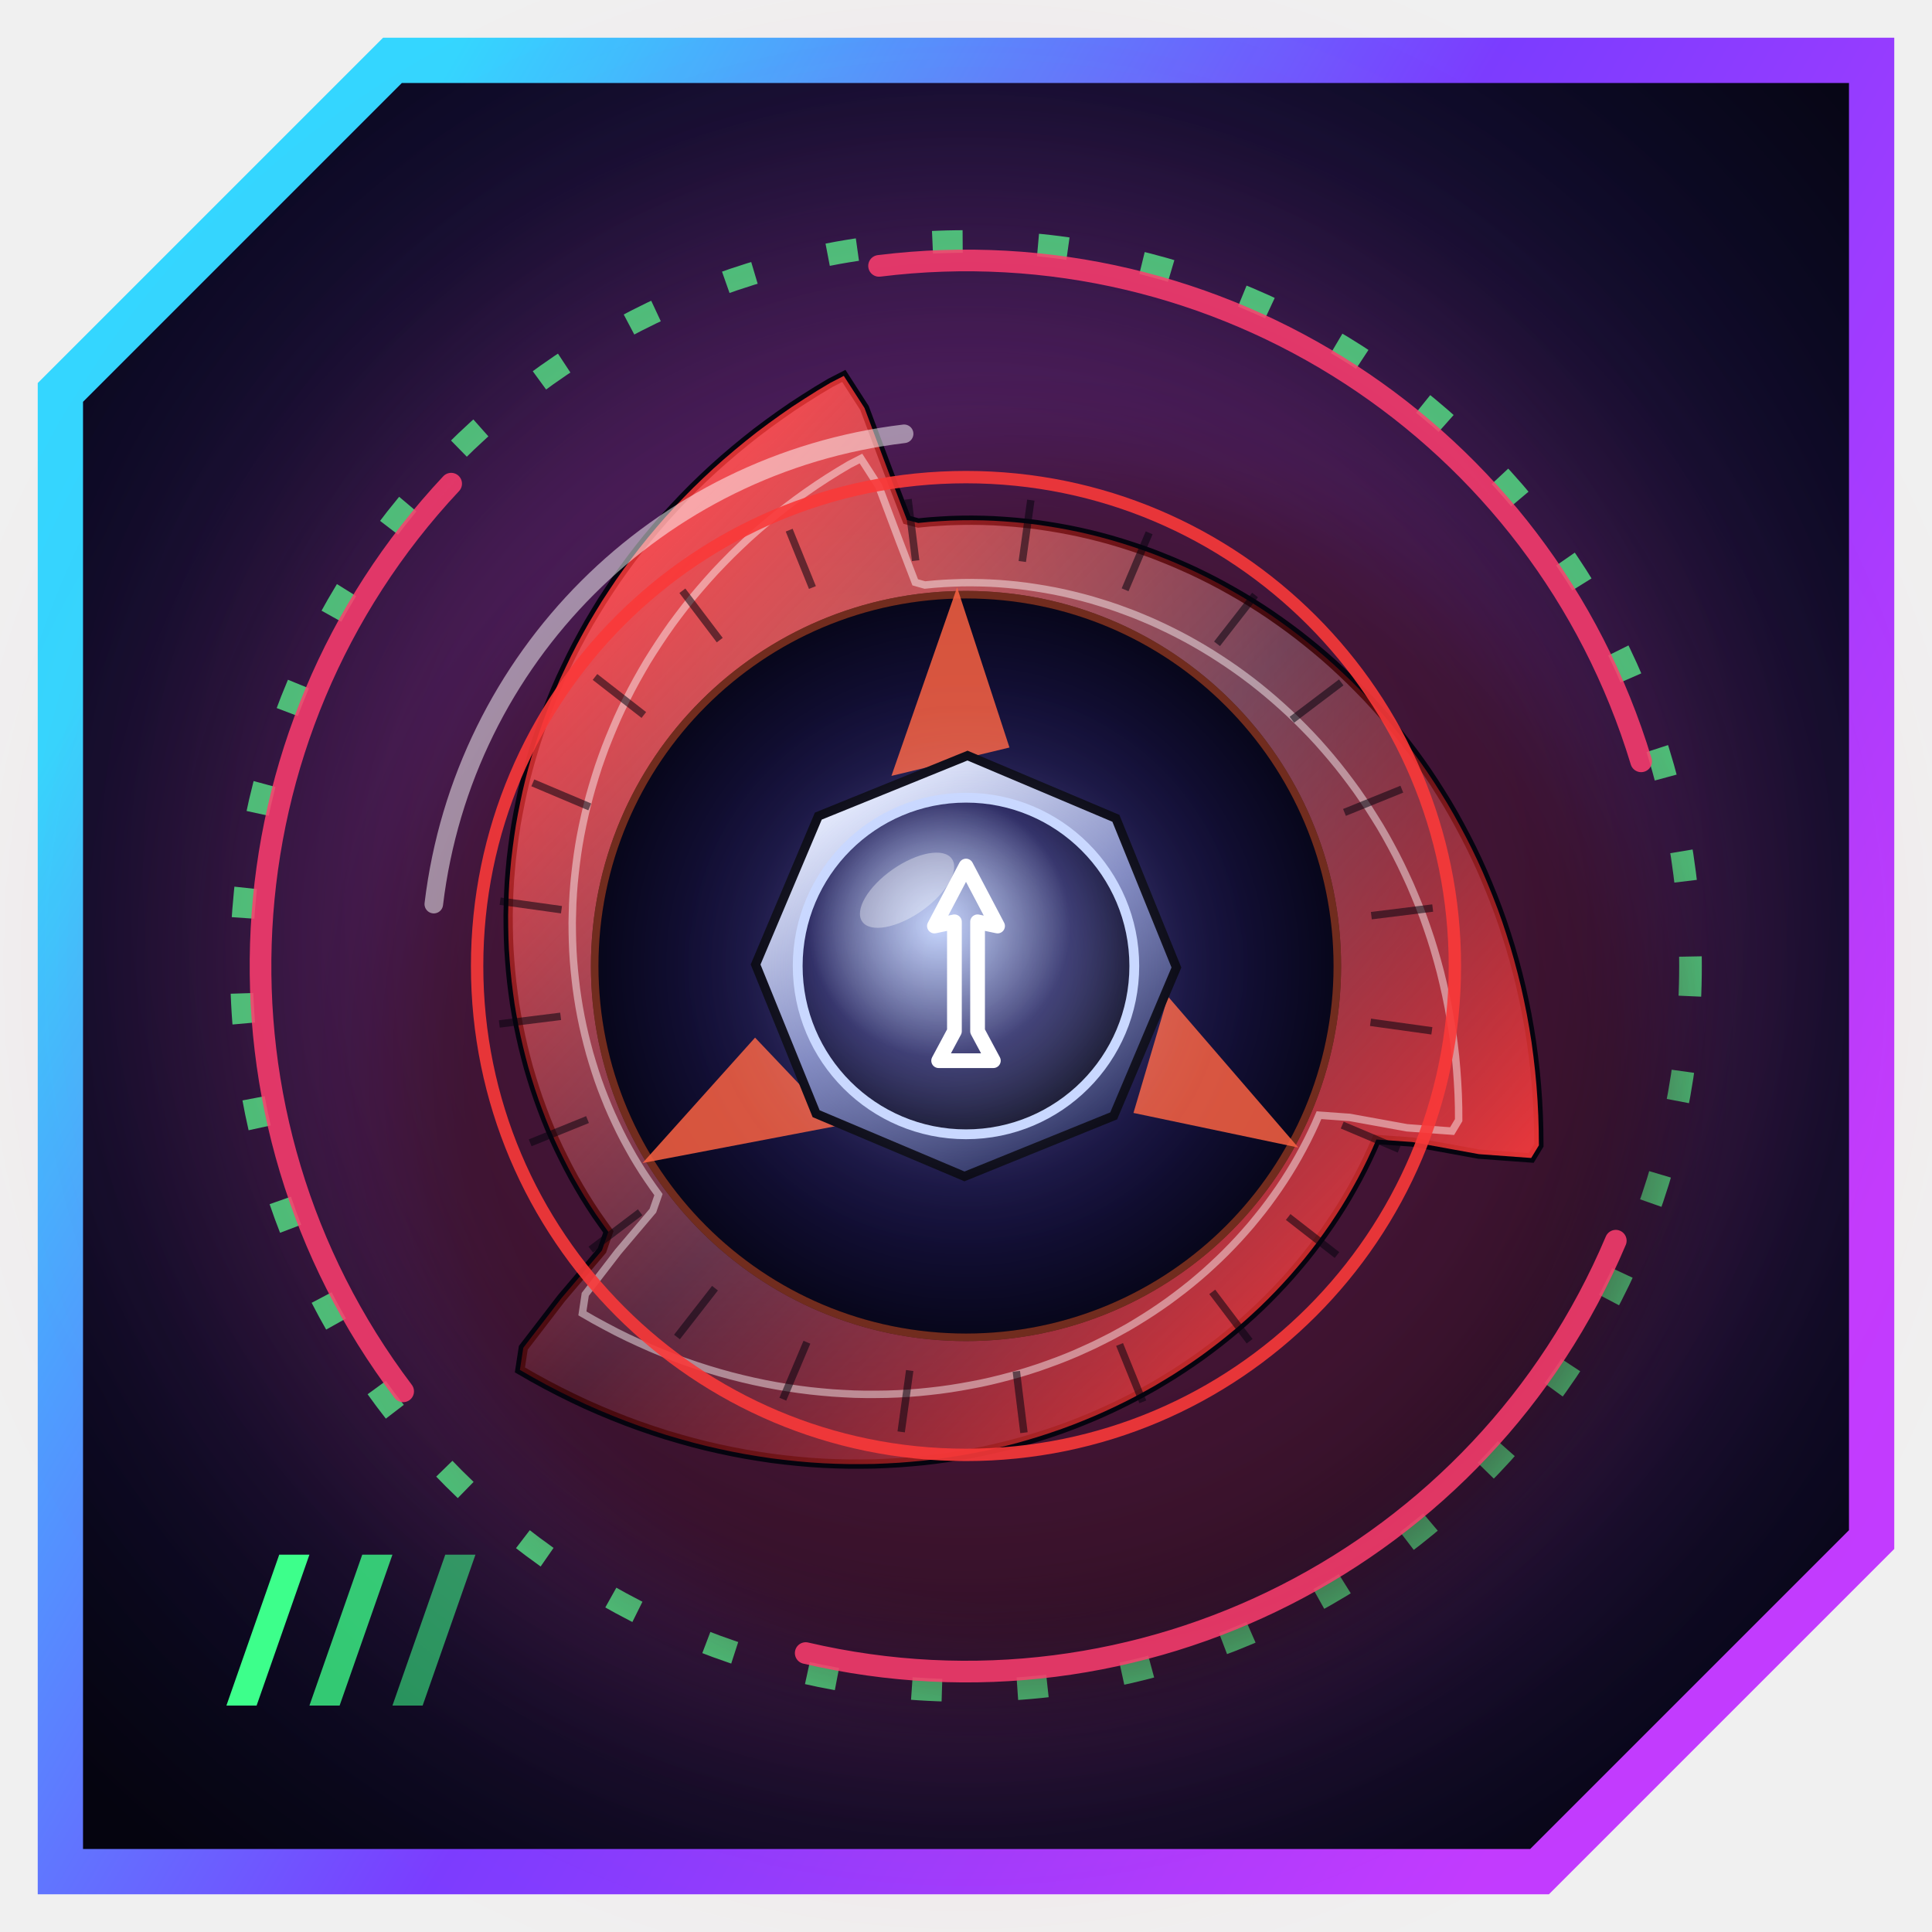
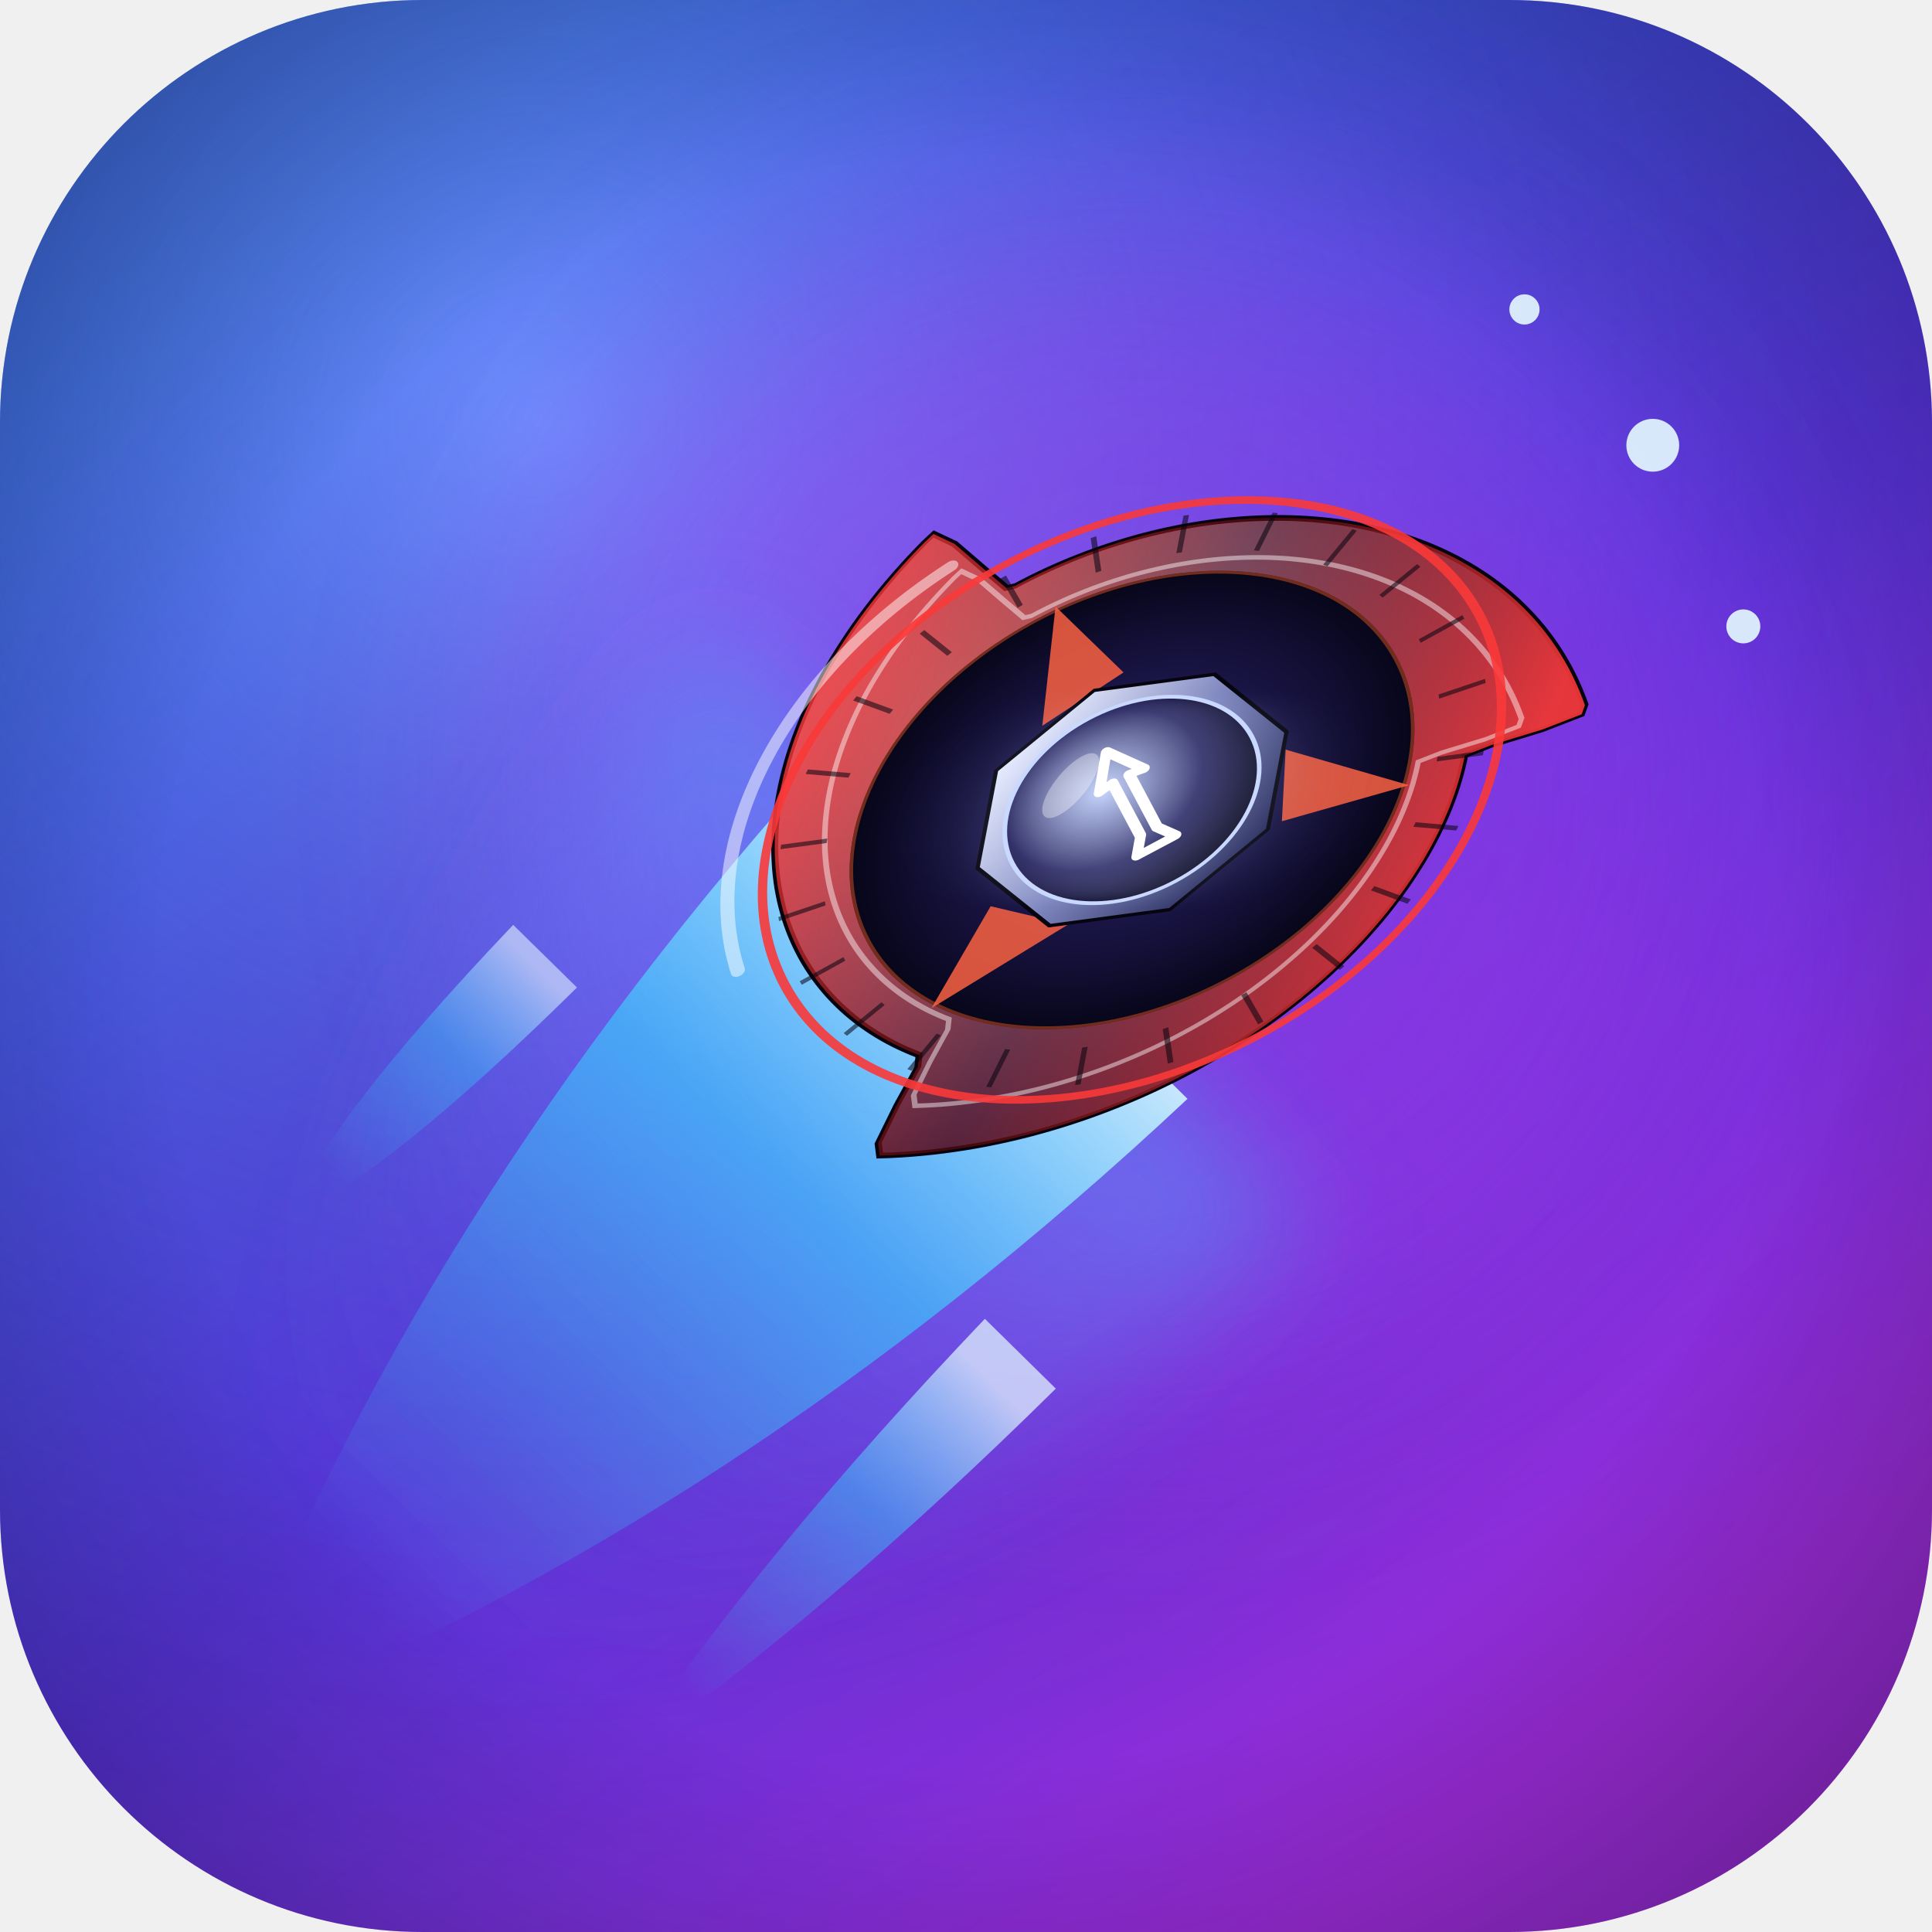
- <svg xmlns="http://www.w3.org/2000/svg" width="256" height="256" viewBox="0 0 256 256">
+ <svg xmlns="http://www.w3.org/2000/svg" width="512" height="512" viewBox="0 0 512 512">
  <defs>
-     <radialGradient id="rg1" cx="0.5" cy="0.45" r="0.7">
-       <stop offset="0" stop-color="#2A1F8A" />
-       <stop offset="0.6" stop-color="#110E33" />
-       <stop offset="1" stop-color="#05040F" />
+     <linearGradient id="lg1" x1="0.21" y1="0.09" x2="0.79" y2="0.91">
+       <stop offset="0" stop-color="#2F6BFF" />
+       <stop offset="0.55" stop-color="#5B36E6" />
+       <stop offset="1" stop-color="#9A2BD6" />
+     </linearGradient>
+     <radialGradient id="rg2" cx="0.28" cy="0.22" r="0.75">
+       <stop offset="0" stop-color="#A9C4FF" stop-opacity="0.45" />
+       <stop offset="1" stop-color="#05040F" stop-opacity="0" />
    </radialGradient>
-     <linearGradient id="lg2" x1="0.07" y1="0.25" x2="0.93" y2="0.75">
-       <stop offset="0" stop-color="#34D6FF" />
-       <stop offset="0.5" stop-color="#7B3CFF" />
-       <stop offset="1" stop-color="#C23BFF" />
+     <radialGradient id="rg3" cx="0.5" cy="0.5" r="0.75">
+       <stop offset="0.55" stop-color="#05040F" stop-opacity="0" />
+       <stop offset="1" stop-color="#05040F" stop-opacity="0.45" />
+     </radialGradient>
+     <linearGradient id="lg4" x1="0.15" y1="0.86" x2="0.85" y2="0.14">
+       <stop offset="0" stop-color="#34D6FF" stop-opacity="0" />
+       <stop offset="0.6" stop-color="#34D6FF" stop-opacity="0.6" />
+       <stop offset="1" stop-color="#E6FBFF" stop-opacity="0.95" />
    </linearGradient>
-     <filter id="bl3" x="-60%" y="-60%" width="220%" height="220%">
-       <feGaussianBlur stdDeviation="6.56" />
+     <filter id="bl5" x="-60%" y="-60%" width="220%" height="220%">
+       <feGaussianBlur stdDeviation="34" />
    </filter>
-     <filter id="bl4" x="-60%" y="-60%" width="220%" height="220%">
-       <feGaussianBlur stdDeviation="18.04" />
+     <linearGradient id="lg6" x1="0.15" y1="0.86" x2="0.85" y2="0.14">
+       <stop offset="0" stop-color="#7B3CFF" stop-opacity="0" />
+       <stop offset="1" stop-color="#34D6FF" stop-opacity="0.55" />
+     </linearGradient>
+     <filter id="bl7" x="-60%" y="-60%" width="220%" height="220%">
+       <feGaussianBlur stdDeviation="16" />
    </filter>
-     <radialGradient id="rg5" cx="0.35" cy="0.3" r="0.8">
+     <radialGradient id="rg8" cx="0.35" cy="0.3" r="0.8">
      <stop offset="0" stop-color="#F4F7FF" />
      <stop offset="0.45" stop-color="#9AA4D8" />
      <stop offset="0.8" stop-color="#4B5290" />
      <stop offset="1" stop-color="#1D2150" />
    </radialGradient>
-     <linearGradient id="lg6" x1="0.15" y1="0.15" x2="0.85" y2="0.85">
+     <linearGradient id="lg9" x1="0.15" y1="0.15" x2="0.85" y2="0.85">
      <stop offset="0" stop-color="#fa3838" stop-opacity="0.85" />
      <stop offset="0.5" stop-color="#650b0b" stop-opacity="0.6" />
      <stop offset="1" stop-color="#fa3838" stop-opacity="0.9" />
    </linearGradient>
-     <radialGradient id="rg7" cx="0.5" cy="0.5" r="0.5">
+     <radialGradient id="rg10" cx="0.5" cy="0.5" r="0.5">
      <stop offset="0" stop-color="#2A2470" />
      <stop offset="0.7" stop-color="#141038" />
      <stop offset="1" stop-color="#07061A" />
    </radialGradient>
-     <linearGradient id="lg8" x1="0.25" y1="0.07" x2="0.75" y2="0.93">
+     <linearGradient id="lg11" x1="0.25" y1="0.07" x2="0.75" y2="0.93">
      <stop offset="0" stop-color="#E9EEFF" />
      <stop offset="0.5" stop-color="#7E86BE" />
      <stop offset="1" stop-color="#262A5A" />
    </linearGradient>
-     <radialGradient id="rg9" cx="0.42" cy="0.38" r="0.65">
+     <radialGradient id="rg12" cx="0.42" cy="0.38" r="0.65">
      <stop offset="0" stop-color="#C9D8FF" stop-opacity="0.95" />
      <stop offset="0.6" stop-color="#1A1650" />
      <stop offset="1" stop-color="#07061A" />
    </radialGradient>
-     <filter id="bl10" x="-60%" y="-60%" width="220%" height="220%">
-       <feGaussianBlur stdDeviation="6.97" />
+     <filter id="bl13" x="-60%" y="-60%" width="220%" height="220%">
+       <feGaussianBlur stdDeviation="11.22" />
    </filter>
  </defs>
-   <path d="M52,8 L248,8 L248,8 L248,204 L204,248 L8,248 L8,248 L8,52 Z" fill="url(#rg1)" stroke="url(#lg2)" stroke-width="6" />
-   <circle cx="128" cy="128" r="96" fill="none" stroke="#3DFF8B" stroke-width="3" stroke-dasharray="4 10" opacity="0.8" />
-   <g id="Toupie Cyclone Furieux">
-     <ellipse cx="136.2" cy="141.12" rx="83.64" ry="80.36" fill="#000" opacity="0.55" filter="url(#bl3)" />
-     <circle cx="128" cy="128" r="102.5" fill="#FF3D6E" opacity="0.22" filter="url(#bl4)" />
-     <path d="M214.1,164.4 A93.48,93.48 0 0 1 106.76,219.04" fill="none" stroke="#FF3D6E" stroke-width="2.87" stroke-linecap="round" opacity="0.85" />
-     <path d="M53.42,184.36 A93.48,93.48 0 0 1 59.78,64.09" fill="none" stroke="#FF3D6E" stroke-width="2.87" stroke-linecap="round" opacity="0.85" />
-     <path d="M116.48,35.23 A93.48,93.48 0 0 1 217.46,100.88" fill="none" stroke="#FF3D6E" stroke-width="2.87" stroke-linecap="round" opacity="0.85" />
-     <path d="M182.38,150.99 L181.81,152.3 L181.21,153.59 L180.58,154.87 L179.92,156.14 L179.23,157.39 L178.52,158.63 L177.78,159.85 L177.01,161.05 L176.22,162.24 L175.4,163.41 L174.56,164.57 L173.69,165.71 L172.8,166.83 L171.88,167.93 L170.94,169.02 L169.98,170.08 L168.99,171.13 L167.98,172.16 L166.95,173.17 L165.9,174.15 L164.82,175.12 L163.73,176.07 L162.61,177 L161.47,177.91 L160.32,178.79 L159.14,179.66 L157.94,180.5 L156.72,181.32 L155.49,182.12 L154.23,182.89 L152.96,183.65 L151.67,184.37 L150.36,185.08 L149.03,185.76 L147.68,186.42 L146.32,187.05 L144.94,187.66 L143.54,188.24 L142.13,188.8 L140.7,189.33 L139.25,189.83 L137.79,190.31 L136.31,190.76 L134.82,191.19 L133.31,191.58 L131.79,191.95 L130.25,192.29 L128.7,192.6 L127.13,192.88 L125.56,193.13 L123.96,193.35 L122.36,193.54 L120.74,193.69 L119.12,193.82 L117.48,193.91 L115.82,193.98 L114.16,194 L112.49,194 L110.81,193.96 L109.11,193.89 L107.41,193.78 L105.7,193.63 L103.98,193.45 L102.26,193.24 L100.53,192.98 L98.79,192.69 L97.04,192.36 L95.29,191.99 L93.54,191.59 L91.78,191.14 L90.02,190.65 L88.25,190.13 L86.49,189.56 L84.72,188.95 L82.95,188.3 L81.18,187.6 L79.42,186.87 L77.65,186.09 L75.89,185.26 L74.13,184.39 L72.38,183.48 L70.63,182.52 L68.89,181.52 L69.34,178.59 L74.39,172.02 L79.76,165.69 L80.61,163.22 L79.78,162.06 L78.96,160.89 L78.18,159.7 L77.42,158.49 L76.69,157.26 L75.98,156.02 L75.31,154.77 L74.66,153.49 L74.03,152.21 L73.43,150.91 L72.86,149.6 L72.32,148.27 L71.81,146.93 L71.32,145.58 L70.86,144.22 L70.43,142.85 L70.02,141.47 L69.65,140.08 L69.3,138.68 L68.98,137.27 L68.68,135.85 L68.42,134.43 L68.18,133 L67.98,131.55 L67.8,130.11 L67.65,128.65 L67.53,127.19 L67.43,125.73 L67.37,124.26 L67.34,122.78 L67.33,121.3 L67.36,119.81 L67.41,118.33 L67.49,116.83 L67.61,115.34 L67.75,113.84 L67.93,112.34 L68.13,110.84 L68.36,109.33 L68.63,107.83 L68.93,106.33 L69.25,104.82 L69.61,103.31 L70,101.81 L70.43,100.31 L70.88,98.81 L71.37,97.31 L71.88,95.81 L72.44,94.31 L73.02,92.82 L73.63,91.34 L74.28,89.85 L74.97,88.38 L75.68,86.91 L76.43,85.44 L77.22,83.98 L78.03,82.53 L78.89,81.09 L79.77,79.65 L80.7,78.23 L81.65,76.81 L82.64,75.41 L83.67,74.01 L84.73,72.63 L85.83,71.26 L86.96,69.91 L88.13,68.56 L89.34,67.24 L90.58,65.93 L91.86,64.63 L93.17,63.36 L94.52,62.1 L95.91,60.86 L97.34,59.64 L98.8,58.44 L100.29,57.26 L101.83,56.11 L103.4,54.98 L105,53.87 L106.65,52.8 L108.33,51.74 L110.04,50.72 L111.81,49.81 L114.55,54.06 L117.7,62.46 L120.17,68.89 L121.67,69.3 L123.09,69.16 L124.51,69.06 L125.93,68.98 L127.36,68.94 L128.79,68.93 L130.22,68.95 L131.64,69 L133.07,69.09 L134.49,69.2 L135.92,69.34 L137.34,69.51 L138.76,69.72 L140.17,69.95 L141.58,70.21 L142.99,70.5 L144.39,70.82 L145.79,71.17 L147.18,71.55 L148.56,71.96 L149.94,72.4 L151.31,72.86 L152.68,73.35 L154.03,73.88 L155.38,74.43 L156.72,75.01 L158.05,75.61 L159.38,76.25 L160.69,76.91 L161.99,77.6 L163.28,78.32 L164.56,79.06 L165.83,79.83 L167.09,80.63 L168.34,81.46 L169.57,82.32 L170.79,83.2 L172,84.11 L173.19,85.05 L174.37,86.01 L175.54,87 L176.69,88.02 L177.82,89.07 L178.94,90.14 L180.04,91.24 L181.13,92.36 L182.2,93.52 L183.25,94.7 L184.28,95.9 L185.29,97.14 L186.28,98.4 L187.26,99.68 L188.21,100.99 L189.14,102.33 L190.05,103.7 L190.93,105.09 L191.8,106.5 L192.64,107.95 L193.45,109.42 L194.24,110.91 L195.01,112.43 L195.75,113.97 L196.46,115.54 L197.14,117.14 L197.8,118.76 L198.43,120.4 L199.03,122.07 L199.59,123.76 L200.13,125.48 L200.63,127.21 L201.1,128.98 L201.54,130.76 L201.94,132.57 L202.31,134.39 L202.64,136.24 L202.94,138.12 L203.19,140.01 L203.41,141.92 L203.59,143.85 L203.73,145.8 L203.83,147.77 L203.89,149.75 L203.91,151.76 L202.89,153.44 L195.95,152.93 L187.11,151.32 Z" fill="url(#rg5)" stroke="#05040F" stroke-width="1.23" />
-     <path d="M182.38,150.99 L181.81,152.3 L181.21,153.59 L180.58,154.87 L179.92,156.14 L179.23,157.39 L178.52,158.63 L177.78,159.85 L177.01,161.05 L176.22,162.24 L175.4,163.41 L174.56,164.57 L173.69,165.71 L172.8,166.83 L171.88,167.93 L170.94,169.02 L169.98,170.08 L168.99,171.13 L167.98,172.16 L166.95,173.17 L165.9,174.15 L164.82,175.12 L163.73,176.07 L162.61,177 L161.47,177.91 L160.32,178.79 L159.14,179.66 L157.94,180.5 L156.72,181.32 L155.49,182.12 L154.23,182.89 L152.96,183.65 L151.67,184.37 L150.36,185.08 L149.03,185.76 L147.68,186.42 L146.32,187.05 L144.94,187.66 L143.54,188.24 L142.13,188.8 L140.7,189.33 L139.25,189.83 L137.79,190.31 L136.31,190.76 L134.82,191.19 L133.31,191.58 L131.79,191.95 L130.25,192.29 L128.7,192.6 L127.13,192.88 L125.56,193.13 L123.96,193.35 L122.36,193.54 L120.74,193.69 L119.12,193.82 L117.48,193.91 L115.82,193.98 L114.16,194 L112.49,194 L110.81,193.96 L109.11,193.89 L107.41,193.78 L105.7,193.63 L103.98,193.45 L102.26,193.24 L100.53,192.98 L98.79,192.69 L97.04,192.36 L95.29,191.99 L93.54,191.59 L91.78,191.14 L90.02,190.65 L88.25,190.13 L86.49,189.56 L84.72,188.95 L82.95,188.3 L81.18,187.6 L79.42,186.87 L77.65,186.09 L75.89,185.26 L74.13,184.39 L72.38,183.48 L70.63,182.52 L68.89,181.52 L69.34,178.59 L74.39,172.02 L79.76,165.69 L80.61,163.22 L79.78,162.06 L78.96,160.89 L78.18,159.7 L77.42,158.49 L76.69,157.26 L75.98,156.02 L75.31,154.77 L74.66,153.49 L74.03,152.21 L73.43,150.91 L72.86,149.6 L72.32,148.27 L71.81,146.93 L71.32,145.58 L70.86,144.22 L70.43,142.85 L70.02,141.47 L69.65,140.08 L69.3,138.68 L68.98,137.27 L68.68,135.85 L68.42,134.43 L68.18,133 L67.98,131.55 L67.8,130.11 L67.65,128.65 L67.53,127.19 L67.43,125.73 L67.37,124.26 L67.34,122.78 L67.33,121.3 L67.36,119.81 L67.41,118.33 L67.49,116.83 L67.61,115.34 L67.75,113.84 L67.93,112.34 L68.13,110.84 L68.36,109.33 L68.63,107.83 L68.93,106.33 L69.25,104.82 L69.61,103.31 L70,101.81 L70.43,100.31 L70.88,98.81 L71.37,97.31 L71.88,95.81 L72.44,94.31 L73.02,92.82 L73.63,91.34 L74.28,89.85 L74.97,88.38 L75.68,86.91 L76.43,85.44 L77.22,83.98 L78.03,82.53 L78.89,81.09 L79.77,79.65 L80.7,78.23 L81.65,76.81 L82.64,75.41 L83.67,74.01 L84.73,72.63 L85.83,71.26 L86.96,69.91 L88.13,68.56 L89.34,67.24 L90.58,65.93 L91.86,64.63 L93.17,63.36 L94.52,62.1 L95.91,60.86 L97.34,59.64 L98.8,58.44 L100.29,57.26 L101.83,56.11 L103.4,54.98 L105,53.87 L106.65,52.8 L108.33,51.74 L110.04,50.72 L111.81,49.81 L114.55,54.06 L117.7,62.46 L120.17,68.89 L121.67,69.3 L123.09,69.16 L124.51,69.06 L125.93,68.98 L127.36,68.94 L128.79,68.93 L130.22,68.95 L131.64,69 L133.07,69.09 L134.49,69.2 L135.92,69.34 L137.34,69.51 L138.76,69.72 L140.17,69.95 L141.58,70.21 L142.99,70.5 L144.39,70.82 L145.79,71.17 L147.18,71.55 L148.56,71.96 L149.94,72.4 L151.31,72.86 L152.68,73.35 L154.03,73.88 L155.38,74.43 L156.72,75.01 L158.05,75.61 L159.38,76.25 L160.69,76.91 L161.99,77.6 L163.28,78.32 L164.56,79.06 L165.83,79.83 L167.09,80.63 L168.34,81.46 L169.57,82.32 L170.79,83.2 L172,84.11 L173.19,85.05 L174.37,86.01 L175.54,87 L176.69,88.02 L177.82,89.07 L178.94,90.14 L180.04,91.24 L181.13,92.36 L182.2,93.52 L183.25,94.7 L184.28,95.9 L185.29,97.14 L186.28,98.4 L187.26,99.68 L188.21,100.99 L189.14,102.33 L190.05,103.7 L190.93,105.09 L191.8,106.5 L192.64,107.95 L193.45,109.42 L194.24,110.91 L195.01,112.43 L195.75,113.97 L196.46,115.54 L197.14,117.14 L197.8,118.76 L198.43,120.4 L199.03,122.07 L199.59,123.76 L200.13,125.48 L200.63,127.21 L201.1,128.98 L201.54,130.76 L201.94,132.57 L202.31,134.39 L202.64,136.24 L202.94,138.12 L203.19,140.01 L203.41,141.92 L203.59,143.85 L203.73,145.8 L203.83,147.77 L203.89,149.75 L203.91,151.76 L202.89,153.44 L195.95,152.93 L187.11,151.32 Z" fill="url(#lg6)" />
-     <path d="M174.77,147.77 L174.28,148.9 L173.76,150.01 L173.22,151.11 L172.65,152.2 L172.06,153.28 L171.45,154.34 L170.81,155.39 L170.15,156.43 L169.47,157.45 L168.76,158.46 L168.04,159.45 L167.29,160.43 L166.52,161.39 L165.74,162.34 L164.93,163.27 L164.1,164.19 L163.25,165.09 L162.38,165.98 L161.5,166.84 L160.59,167.69 L159.67,168.53 L158.73,169.34 L157.77,170.14 L156.79,170.92 L155.79,171.68 L154.78,172.43 L153.75,173.15 L152.7,173.86 L151.64,174.54 L150.56,175.21 L149.47,175.86 L148.35,176.48 L147.23,177.09 L146.08,177.67 L144.93,178.24 L143.75,178.78 L142.57,179.31 L141.37,179.81 L140.15,180.29 L138.92,180.74 L137.68,181.18 L136.42,181.59 L135.15,181.98 L133.86,182.34 L132.57,182.68 L131.26,183 L129.94,183.29 L128.6,183.55 L127.26,183.79 L125.9,184.01 L124.53,184.2 L123.15,184.36 L121.76,184.5 L120.36,184.61 L118.95,184.69 L117.53,184.74 L116.1,184.76 L114.66,184.76 L113.21,184.73 L111.76,184.66 L110.29,184.57 L108.82,184.44 L107.35,184.29 L105.86,184.1 L104.37,183.88 L102.88,183.63 L101.38,183.35 L99.87,183.03 L98.36,182.68 L96.85,182.3 L95.33,181.88 L93.82,181.43 L92.3,180.94 L90.78,180.42 L89.26,179.86 L87.74,179.26 L86.22,178.63 L84.7,177.95 L83.19,177.25 L81.67,176.5 L80.17,175.71 L78.66,174.89 L77.17,174.03 L77.55,171.51 L81.9,165.86 L86.51,160.42 L87.25,158.29 L86.53,157.29 L85.83,156.28 L85.15,155.26 L84.5,154.22 L83.87,153.17 L83.27,152.1 L82.68,151.02 L82.12,149.92 L81.59,148.82 L81.07,147.7 L80.58,146.57 L80.12,145.43 L79.67,144.28 L79.25,143.12 L78.86,141.95 L78.49,140.77 L78.14,139.59 L77.82,138.39 L77.52,137.19 L77.24,135.97 L76.99,134.76 L76.76,133.53 L76.56,132.3 L76.38,131.06 L76.23,129.81 L76.1,128.56 L75.99,127.31 L75.91,126.05 L75.86,124.78 L75.83,123.51 L75.82,122.24 L75.85,120.96 L75.89,119.68 L75.96,118.4 L76.06,117.11 L76.19,115.82 L76.34,114.53 L76.51,113.24 L76.71,111.95 L76.94,110.65 L77.2,109.36 L77.48,108.07 L77.79,106.77 L78.12,105.48 L78.49,104.18 L78.88,102.89 L79.29,101.6 L79.74,100.32 L80.21,99.03 L80.72,97.75 L81.25,96.47 L81.8,95.19 L82.39,93.92 L83.01,92.66 L83.65,91.4 L84.33,90.14 L85.03,88.9 L85.76,87.65 L86.53,86.42 L87.32,85.2 L88.14,83.98 L88.99,82.77 L89.88,81.57 L90.79,80.38 L91.73,79.2 L92.71,78.04 L93.72,76.88 L94.75,75.74 L95.82,74.62 L96.92,73.5 L98.05,72.41 L99.21,71.32 L100.4,70.26 L101.63,69.21 L102.89,68.18 L104.17,67.17 L105.49,66.17 L106.84,65.2 L108.22,64.25 L109.64,63.32 L111.08,62.42 L112.56,61.54 L114.08,60.76 L116.43,64.41 L119.15,71.64 L121.27,77.16 L122.55,77.52 L123.77,77.4 L125,77.31 L126.22,77.25 L127.45,77.21 L128.68,77.2 L129.91,77.22 L131.13,77.26 L132.36,77.33 L133.59,77.43 L134.81,77.55 L136.03,77.7 L137.25,77.88 L138.47,78.08 L139.68,78.3 L140.89,78.55 L142.1,78.83 L143.3,79.13 L144.49,79.45 L145.68,79.81 L146.87,80.18 L148.05,80.58 L149.22,81.01 L150.39,81.45 L151.55,81.93 L152.7,82.42 L153.85,82.95 L154.98,83.49 L156.11,84.06 L157.23,84.65 L158.34,85.27 L159.44,85.91 L160.54,86.58 L161.62,87.27 L162.69,87.98 L163.75,88.71 L164.8,89.47 L165.84,90.25 L166.87,91.06 L167.88,91.89 L168.88,92.74 L169.87,93.62 L170.85,94.52 L171.81,95.44 L172.76,96.39 L173.69,97.35 L174.61,98.34 L175.51,99.36 L176.4,100.4 L177.27,101.46 L178.12,102.54 L178.96,103.65 L179.78,104.77 L180.58,105.93 L181.36,107.1 L182.12,108.3 L182.87,109.51 L183.59,110.75 L184.29,112.02 L184.97,113.3 L185.63,114.61 L186.26,115.94 L186.88,117.29 L187.46,118.66 L188.03,120.05 L188.57,121.46 L189.08,122.9 L189.57,124.35 L190.03,125.83 L190.46,127.32 L190.87,128.84 L191.24,130.37 L191.59,131.93 L191.91,133.5 L192.19,135.09 L192.45,136.7 L192.67,138.33 L192.86,139.97 L193.01,141.63 L193.13,143.31 L193.22,145 L193.27,146.71 L193.28,148.43 L192.41,149.88 L186.44,149.44 L178.83,148.06 Z" fill="none" stroke="#FFFFFF" stroke-width="0.984" opacity="0.45" />
-     <path d="M177.85,149.08 L185.4,152.27 M170.69,161.26 L177.16,166.3 M160.63,171.18 L165.58,177.72 M148.35,178.15 L151.43,185.75 M134.67,181.71 L135.68,189.84 M120.54,181.6 L119.41,189.73 M106.92,177.85 L103.73,185.4 M94.74,170.69 L89.7,177.16 M84.82,160.63 L78.28,165.58 M77.85,148.35 L70.25,151.43 M74.29,134.67 L66.16,135.68 M74.4,120.54 L66.27,119.41 M78.15,106.92 L70.6,103.73 M85.31,94.74 L78.84,89.7 M95.37,84.82 L90.42,78.28 M107.65,77.85 L104.57,70.25 M121.33,74.29 L120.32,66.16 M135.46,74.4 L136.59,66.27 M149.08,78.15 L152.27,70.6 M161.26,85.31 L166.3,78.84 M171.18,95.37 L177.72,90.42 M178.15,107.65 L185.75,104.57 M181.71,121.33 L189.84,120.32 M181.6,135.46 L189.73,136.59 " stroke="#05040F" stroke-width="0.984" opacity="0.55" />
-     <circle cx="128" cy="128" r="64.78" fill="none" stroke="#fa3838" stroke-width="1.64" opacity="0.9" />
-     <path d="M57.48,119.8 A71.34,71.34 0 0 1 119.8,57.48" fill="none" stroke="#FFFFFF" stroke-width="2.46" opacity="0.5" stroke-linecap="round" />
-     <g id="Intermédiaire Griffe">
-       <circle cx="128" cy="128" r="49.2" fill="url(#rg7)" stroke="#000" stroke-width="1" />
-       <path d="M154.76,132.04 L172.04,152.06 L150.19,147.47 Z" fill="#fa6142" opacity="0.85" />
-       <path d="M111.12,149.15 L85.14,154.11 L100.05,137.49 Z" fill="#fa6142" opacity="0.85" />
-       <path d="M118.12,102.81 L126.82,77.83 L133.76,99.05 Z" fill="#fa6142" opacity="0.85" />
-       <circle cx="128" cy="128" r="49.2" fill="none" stroke="#fa6142" stroke-width="1" opacity="0.45" />
+   <g id="Logo">
+     <rect x="0" y="0" width="512" height="512" rx="112" fill="url(#lg1)" />
+     <rect x="0" y="0" width="512" height="512" rx="112" fill="url(#rg2)" />
+     <rect x="0" y="0" width="512" height="512" rx="112" fill="url(#rg3)" />
+     <circle cx="300" cy="212" r="158.4" fill="#C23BFF" opacity="0.35" filter="url(#bl5)" />
+     <path d="M58.0,458.0 Q223.9,433.4 347.6,323.6 L187.6,166.3 Q79.9,291.7 58.0,458.0 Z" fill="url(#lg6)" filter="url(#bl7)" />
+     <path d="M58.0,458.0 Q194.2,404.2 314.7,291.2 L220.6,198.7 Q109.5,320.9 58.0,458.0 Z" fill="url(#lg4)" />
+     <path d="M165.4,465.5 Q218.7,428.3 279.8,368.0 L261.0,349.5 Q201.8,411.6 165.4,465.5 Z" fill="url(#lg4)" opacity="0.75" />
+     <path d="M76.8,322.2 Q101.2,312.7 152.9,261.7 L136.0,245.1 Q85.9,297.7 76.8,322.2 Z" fill="url(#lg4)" opacity="0.6" />
+     <g transform="translate(300 212) rotate(-28) scale(1 0.68) translate(-300 -212)">
+       <g id="Toupie Vortyx">
+         <path d="M383.41,257.56 L382.28,259.57 L381.11,261.54 L379.9,263.49 L378.64,265.41 L377.34,267.31 L376,269.17 L374.61,271.01 L373.19,272.82 L371.73,274.59 L370.23,276.34 L368.69,278.06 L367.12,279.74 L365.51,281.39 L363.87,283.01 L362.19,284.6 L360.47,286.15 L358.72,287.67 L356.94,289.15 L355.13,290.6 L353.28,292.02 L351.41,293.4 L349.5,294.74 L347.56,296.05 L345.6,297.32 L343.6,298.55 L341.57,299.74 L339.52,300.9 L337.44,302.02 L335.33,303.1 L333.2,304.14 L331.04,305.14 L328.85,306.1 L326.64,307.02 L324.4,307.9 L322.14,308.73 L319.85,309.53 L317.54,310.28 L315.21,310.99 L312.86,311.65 L310.48,312.27 L308.08,312.85 L305.66,313.38 L303.23,313.86 L300.77,314.3 L298.29,314.69 L295.79,315.04 L293.27,315.33 L290.74,315.58 L288.19,315.77 L285.62,315.92 L283.03,316.02 L280.44,316.06 L277.82,316.06 L275.19,316 L272.55,315.88 L269.89,315.72 L267.23,315.5 L264.55,315.22 L261.86,314.88 L259.16,314.49 L256.45,314.05 L253.74,313.54 L251.01,312.98 L248.29,312.35 L245.55,311.67 L242.81,310.92 L240.07,310.11 L237.33,309.24 L234.58,308.31 L231.84,307.31 L229.09,306.25 L226.35,305.12 L223.61,303.93 L220.88,302.67 L218.15,301.34 L215.43,299.94 L212.72,298.48 L210.02,296.95 L207.33,295.34 L204.66,293.67 L202,291.93 L199.35,290.11 L196.72,288.22 L197.91,283.6 L207.06,273.89 L216.68,264.62 L218.44,260.79 L217.28,258.81 L216.17,256.8 L215.11,254.76 L214.09,252.71 L213.11,250.63 L212.18,248.52 L211.3,246.4 L210.46,244.26 L209.67,242.1 L208.92,239.92 L208.22,237.73 L207.56,235.52 L206.95,233.29 L206.39,231.06 L205.87,228.8 L205.4,226.54 L204.97,224.26 L204.59,221.97 L204.26,219.67 L203.97,217.37 L203.73,215.05 L203.54,212.72 L203.39,210.39 L203.29,208.05 L203.23,205.7 L203.23,203.35 L203.27,200.99 L203.36,198.63 L203.49,196.26 L203.67,193.89 L203.9,191.52 L204.18,189.14 L204.51,186.77 L204.88,184.39 L205.3,182.01 L205.77,179.64 L206.29,177.26 L206.86,174.89 L207.48,172.52 L208.15,170.15 L208.87,167.79 L209.63,165.43 L210.45,163.08 L211.32,160.73 L212.23,158.39 L213.2,156.06 L214.22,153.73 L215.29,151.42 L216.41,149.12 L217.59,146.82 L218.81,144.54 L220.09,142.27 L221.42,140.01 L222.81,137.77 L224.24,135.54 L225.73,133.33 L227.28,131.14 L228.87,128.97 L230.53,126.81 L232.23,124.68 L233.99,122.56 L235.8,120.47 L237.67,118.4 L239.6,116.36 L241.58,114.34 L243.61,112.35 L245.7,110.39 L247.84,108.46 L250.04,106.56 L252.3,104.69 L254.61,102.86 L256.97,101.06 L259.4,99.3 L261.87,97.58 L264.4,95.89 L266.99,94.25 L269.63,92.65 L272.33,91.09 L275.08,89.58 L277.88,88.11 L280.74,86.7 L283.66,85.33 L286.64,84.16 L290.33,91.41 L294.04,105.38 L296.96,116.06 L299.29,116.96 L301.59,116.97 L303.88,117.03 L306.18,117.14 L308.47,117.3 L310.76,117.52 L313.04,117.78 L315.32,118.09 L317.59,118.45 L319.85,118.86 L322.11,119.32 L324.36,119.82 L326.6,120.38 L328.82,120.98 L331.04,121.62 L333.25,122.31 L335.44,123.05 L337.62,123.84 L339.79,124.67 L341.94,125.54 L344.08,126.46 L346.2,127.43 L348.31,128.44 L350.4,129.49 L352.47,130.59 L354.52,131.73 L356.56,132.92 L358.57,134.15 L360.57,135.42 L362.54,136.73 L364.5,138.09 L366.43,139.49 L368.34,140.93 L370.23,142.42 L372.09,143.94 L373.93,145.51 L375.74,147.12 L377.53,148.77 L379.29,150.47 L381.03,152.2 L382.73,153.97 L384.41,155.79 L386.06,157.65 L387.68,159.54 L389.27,161.48 L390.83,163.46 L392.35,165.48 L393.84,167.54 L395.3,169.63 L396.72,171.77 L398.11,173.95 L399.46,176.16 L400.78,178.42 L402.05,180.71 L403.29,183.05 L404.48,185.42 L405.64,187.82 L406.75,190.27 L407.82,192.75 L408.85,195.27 L409.83,197.83 L410.77,200.42 L411.66,203.05 L412.5,205.71 L413.29,208.41 L414.03,211.15 L414.72,213.91 L415.35,216.71 L415.93,219.55 L416.46,222.41 L416.93,225.31 L417.35,228.24 L417.7,231.2 L418,234.18 L418.23,237.2 L418.4,240.24 L418.51,243.32 L418.56,246.41 L418.53,249.53 L418.44,252.68 L418.29,255.85 L418.06,259.04 L417.76,262.25 L415.86,264.79 L404.83,262.85 L390.92,258.86 Z" fill="url(#rg8)" stroke="#05040F" stroke-width="1.98" />
+         <path d="M383.41,257.56 L382.28,259.57 L381.11,261.54 L379.9,263.49 L378.64,265.41 L377.34,267.31 L376,269.17 L374.61,271.01 L373.19,272.82 L371.73,274.59 L370.23,276.34 L368.69,278.06 L367.12,279.74 L365.51,281.39 L363.87,283.01 L362.19,284.6 L360.47,286.15 L358.72,287.67 L356.94,289.15 L355.13,290.6 L353.28,292.02 L351.41,293.4 L349.5,294.74 L347.56,296.05 L345.6,297.32 L343.6,298.55 L341.57,299.74 L339.52,300.9 L337.44,302.02 L335.33,303.1 L333.2,304.14 L331.04,305.14 L328.85,306.1 L326.64,307.02 L324.4,307.9 L322.14,308.73 L319.85,309.53 L317.54,310.28 L315.21,310.99 L312.86,311.65 L310.48,312.27 L308.08,312.85 L305.66,313.38 L303.23,313.86 L300.77,314.3 L298.29,314.69 L295.79,315.04 L293.27,315.33 L290.74,315.58 L288.19,315.77 L285.62,315.92 L283.03,316.02 L280.44,316.06 L277.82,316.06 L275.19,316 L272.55,315.88 L269.89,315.72 L267.23,315.5 L264.55,315.22 L261.86,314.88 L259.16,314.49 L256.45,314.05 L253.74,313.54 L251.01,312.98 L248.29,312.35 L245.55,311.67 L242.81,310.92 L240.07,310.11 L237.33,309.24 L234.58,308.31 L231.84,307.31 L229.09,306.25 L226.35,305.12 L223.61,303.93 L220.88,302.67 L218.15,301.34 L215.43,299.94 L212.72,298.48 L210.02,296.95 L207.33,295.34 L204.66,293.67 L202,291.93 L199.35,290.11 L196.72,288.22 L197.91,283.6 L207.06,273.89 L216.68,264.62 L218.44,260.79 L217.28,258.81 L216.17,256.8 L215.11,254.76 L214.09,252.71 L213.11,250.63 L212.18,248.52 L211.3,246.4 L210.46,244.26 L209.67,242.1 L208.92,239.92 L208.22,237.73 L207.56,235.52 L206.95,233.29 L206.39,231.06 L205.87,228.8 L205.4,226.54 L204.97,224.26 L204.59,221.97 L204.26,219.67 L203.97,217.37 L203.73,215.05 L203.54,212.72 L203.39,210.39 L203.29,208.05 L203.23,205.7 L203.23,203.35 L203.27,200.99 L203.36,198.63 L203.49,196.26 L203.67,193.89 L203.9,191.52 L204.18,189.14 L204.51,186.77 L204.88,184.39 L205.3,182.01 L205.77,179.64 L206.29,177.26 L206.86,174.89 L207.48,172.52 L208.15,170.15 L208.87,167.79 L209.63,165.43 L210.45,163.08 L211.32,160.73 L212.23,158.39 L213.2,156.06 L214.22,153.73 L215.29,151.42 L216.41,149.12 L217.59,146.82 L218.81,144.54 L220.09,142.27 L221.42,140.01 L222.81,137.77 L224.24,135.54 L225.73,133.33 L227.28,131.14 L228.87,128.97 L230.53,126.81 L232.23,124.68 L233.99,122.56 L235.8,120.47 L237.67,118.4 L239.6,116.36 L241.58,114.34 L243.61,112.35 L245.7,110.39 L247.84,108.46 L250.04,106.56 L252.3,104.69 L254.61,102.86 L256.97,101.06 L259.4,99.3 L261.87,97.58 L264.4,95.89 L266.99,94.25 L269.63,92.65 L272.33,91.09 L275.08,89.58 L277.88,88.11 L280.74,86.7 L283.66,85.33 L286.64,84.16 L290.33,91.41 L294.04,105.38 L296.96,116.06 L299.29,116.96 L301.59,116.97 L303.88,117.03 L306.18,117.14 L308.47,117.3 L310.76,117.52 L313.04,117.78 L315.32,118.09 L317.59,118.45 L319.85,118.86 L322.11,119.32 L324.36,119.82 L326.6,120.38 L328.82,120.98 L331.04,121.62 L333.25,122.31 L335.44,123.05 L337.62,123.84 L339.79,124.67 L341.94,125.54 L344.08,126.46 L346.2,127.43 L348.31,128.44 L350.4,129.49 L352.47,130.59 L354.52,131.73 L356.56,132.92 L358.57,134.15 L360.57,135.42 L362.54,136.73 L364.5,138.09 L366.43,139.49 L368.34,140.93 L370.23,142.42 L372.09,143.94 L373.93,145.51 L375.74,147.12 L377.53,148.77 L379.29,150.47 L381.03,152.2 L382.73,153.97 L384.41,155.79 L386.06,157.65 L387.68,159.54 L389.27,161.48 L390.83,163.46 L392.35,165.48 L393.84,167.54 L395.3,169.63 L396.72,171.77 L398.11,173.95 L399.46,176.16 L400.78,178.42 L402.05,180.71 L403.29,183.05 L404.48,185.42 L405.64,187.82 L406.75,190.27 L407.82,192.75 L408.85,195.27 L409.83,197.83 L410.77,200.42 L411.66,203.05 L412.5,205.71 L413.29,208.41 L414.03,211.15 L414.72,213.91 L415.35,216.71 L415.93,219.55 L416.46,222.41 L416.93,225.31 L417.35,228.24 L417.7,231.2 L418,234.18 L418.23,237.2 L418.4,240.24 L418.51,243.32 L418.56,246.41 L418.53,249.53 L418.44,252.68 L418.29,255.85 L418.06,259.04 L417.76,262.25 L415.86,264.79 L404.83,262.85 L390.92,258.86 Z" fill="url(#lg9)" />
+         <path d="M371.73,251.19 L370.76,252.91 L369.75,254.61 L368.71,256.28 L367.63,257.94 L366.51,259.57 L365.36,261.17 L364.17,262.75 L362.94,264.3 L361.69,265.83 L360.4,267.33 L359.08,268.81 L357.72,270.26 L356.34,271.68 L354.92,273.07 L353.48,274.43 L352,275.77 L350.5,277.07 L348.97,278.35 L347.41,279.6 L345.82,280.81 L344.21,282 L342.57,283.16 L340.9,284.28 L339.21,285.37 L337.5,286.43 L335.75,287.46 L333.99,288.46 L332.2,289.42 L330.39,290.35 L328.55,291.24 L326.69,292.1 L324.81,292.93 L322.91,293.72 L320.98,294.47 L319.04,295.19 L317.07,295.87 L315.09,296.52 L313.08,297.13 L311.06,297.7 L309.01,298.23 L306.95,298.73 L304.87,299.19 L302.77,299.6 L300.66,299.98 L298.53,300.32 L296.38,300.61 L294.21,300.86 L292.04,301.08 L289.84,301.25 L287.63,301.37 L285.41,301.46 L283.17,301.49 L280.93,301.49 L278.66,301.44 L276.39,301.34 L274.11,301.2 L271.82,301.01 L269.51,300.77 L267.2,300.48 L264.88,300.15 L262.55,299.76 L260.21,299.33 L257.87,298.84 L255.53,298.3 L253.17,297.71 L250.82,297.07 L248.46,296.38 L246.1,295.63 L243.74,294.83 L241.38,293.97 L239.02,293.05 L236.66,292.08 L234.31,291.06 L231.96,289.97 L229.61,288.83 L227.27,287.63 L224.94,286.37 L222.62,285.05 L220.31,283.68 L218,282.24 L215.72,280.74 L213.44,279.17 L211.18,277.55 L212.2,273.58 L220.07,265.22 L228.34,257.26 L229.86,253.96 L228.86,252.26 L227.91,250.53 L226.99,248.78 L226.12,247.01 L225.28,245.22 L224.48,243.41 L223.72,241.59 L223,239.74 L222.31,237.89 L221.67,236.01 L221.07,234.13 L220.5,232.23 L219.98,230.31 L219.49,228.39 L219.05,226.45 L218.64,224.5 L218.28,222.54 L217.95,220.58 L217.66,218.6 L217.41,216.61 L217.21,214.62 L217.04,212.62 L216.91,210.61 L216.83,208.6 L216.78,206.58 L216.78,204.56 L216.81,202.53 L216.89,200.5 L217,198.46 L217.16,196.42 L217.36,194.38 L217.6,192.34 L217.88,190.3 L218.2,188.26 L218.56,186.21 L218.97,184.17 L219.41,182.13 L219.9,180.09 L220.43,178.05 L221.01,176.01 L221.62,173.98 L222.28,171.95 L222.99,169.93 L223.73,167.91 L224.52,165.9 L225.35,163.89 L226.23,161.89 L227.15,159.9 L228.12,157.92 L229.13,155.95 L230.18,153.98 L231.28,152.03 L232.42,150.09 L233.61,148.16 L234.85,146.25 L236.13,144.35 L237.46,142.46 L238.83,140.59 L240.25,138.74 L241.72,136.9 L243.23,135.08 L244.79,133.28 L246.4,131.51 L248.05,129.75 L249.75,128.02 L251.5,126.3 L253.3,124.62 L255.14,122.96 L257.04,121.32 L258.98,119.72 L260.96,118.14 L263,116.59 L265.08,115.08 L267.21,113.59 L269.39,112.15 L271.61,110.73 L273.88,109.36 L276.2,108.02 L278.57,106.72 L280.98,105.46 L283.44,104.24 L285.94,103.06 L288.51,102.06 L291.69,108.29 L294.88,120.3 L297.39,129.49 L299.39,130.27 L301.36,130.27 L303.34,130.33 L305.31,130.42 L307.28,130.56 L309.25,130.74 L311.21,130.97 L313.17,131.24 L315.13,131.55 L317.07,131.9 L319.01,132.29 L320.95,132.73 L322.87,133.2 L324.79,133.72 L326.7,134.27 L328.59,134.87 L330.48,135.51 L332.35,136.18 L334.22,136.9 L336.07,137.65 L337.91,138.44 L339.73,139.27 L341.54,140.14 L343.34,141.04 L345.12,141.99 L346.89,142.97 L348.64,143.99 L350.37,145.05 L352.09,146.14 L353.79,147.27 L355.47,148.44 L357.13,149.64 L358.77,150.88 L360.39,152.16 L362,153.47 L363.58,154.82 L365.14,156.2 L366.68,157.62 L368.19,159.08 L369.68,160.57 L371.15,162.1 L372.59,163.66 L374.01,165.26 L375.4,166.89 L376.77,168.55 L378.11,170.26 L379.42,171.99 L380.7,173.76 L381.96,175.57 L383.18,177.4 L384.38,179.28 L385.54,181.18 L386.67,183.12 L387.76,185.09 L388.83,187.1 L389.86,189.14 L390.85,191.21 L391.81,193.31 L392.73,195.45 L393.61,197.61 L394.46,199.81 L395.26,202.04 L396.02,204.3 L396.75,206.59 L397.43,208.92 L398.06,211.27 L398.65,213.65 L399.2,216.05 L399.7,218.49 L400.16,220.96 L400.56,223.45 L400.92,225.97 L401.22,228.51 L401.48,231.08 L401.68,233.67 L401.83,236.29 L401.92,238.93 L401.96,241.6 L401.94,244.28 L401.86,246.99 L401.73,249.71 L401.53,252.46 L401.28,255.22 L399.64,257.4 L390.15,255.73 L378.19,252.3 Z" fill="none" stroke="#FFFFFF" stroke-width="1.584" opacity="0.45" />
+         <path d="M376.45,253.77 L388.04,260.1 M363.04,272.13 L372.59,281.24 M345.33,286.4 L352.2,297.67 M324.53,295.6 L328.24,308.26 M302.06,299.1 L302.37,312.29 M279.44,296.66 L276.33,309.49 M258.23,288.45 L251.9,300.04 M239.87,275.04 L230.76,284.59 M225.6,257.33 L214.33,264.2 M216.4,236.53 L203.74,240.24 M212.9,214.06 L199.71,214.37 M215.34,191.44 L202.51,188.33 M223.55,170.23 L211.96,163.9 M236.96,151.87 L227.41,142.76 M254.67,137.6 L247.8,126.33 M275.47,128.4 L271.76,115.74 M297.94,124.9 L297.63,111.71 M320.56,127.34 L323.67,114.51 M341.77,135.55 L348.1,123.96 M360.13,148.96 L369.24,139.41 M374.4,166.67 L385.67,159.8 M383.6,187.47 L396.26,183.76 M387.1,209.94 L400.29,209.63 M384.66,232.56 L397.49,235.67 " stroke="#05040F" stroke-width="1.584" opacity="0.55" />
+         <circle cx="300" cy="212" r="104.28" fill="none" stroke="#fa3838" stroke-width="2.64" opacity="0.9" />
+         <path d="M186.48,198.8 A114.84,114.84 0 0 1 286.8,98.48" fill="none" stroke="#FFFFFF" stroke-width="3.96" opacity="0.5" stroke-linecap="round" />
+         <g id="Intermédiaire Griffe">
+           <circle cx="300" cy="212" r="79.2" fill="url(#rg10)" stroke="#000" stroke-width="1" />
+           <path d="M342.21,222.78 L366.67,257.61 L332.42,246.74 Z" fill="#fa6142" opacity="0.85" />
+           <path d="M269.56,243.16 L227.16,246.93 L253.7,222.7 Z" fill="#fa6142" opacity="0.85" />
+           <path d="M288.23,170.06 L306.17,131.45 L313.88,166.55 Z" fill="#fa6142" opacity="0.85" />
+           <circle cx="300" cy="212" r="79.2" fill="none" stroke="#fa6142" stroke-width="1" opacity="0.45" />
+         </g>
+         <g id="Boulon Perçant">
+           <path d="M328.15,246.95 L295.19,256.62 L265.05,240.15 L255.38,207.19 L271.85,177.05 L304.81,167.38 L334.95,183.85 L344.62,216.81 Z" fill="url(#lg11)" stroke="#05040F" stroke-width="1.2" />
+           <circle cx="300" cy="212" r="35.9" fill="url(#rg12)" stroke="#C9D8FF" stroke-width="1.3" />
+           <circle cx="300" cy="212" r="35.9" fill="#C9D8FF" opacity="0.25" filter="url(#bl13)" />
+           <path d="M0,-0.95 L0.3,-0.38 L0.11,-0.42 L0.11,0.62 L0.26,0.9 L-0.26,0.9 L-0.11,0.62 L-0.11,-0.42 L-0.3,-0.38 Z" id="Emblème Perçant" transform="translate(300,212) scale(22.44)" fill="none" stroke="#FFFFFF" stroke-width="0.14" stroke-linejoin="round" stroke-linecap="round" />
+           <ellipse cx="287.43" cy="195.84" rx="11.67" ry="5.39" fill="#FFFFFF" opacity="0.35" transform="rotate(-35 287.43 195.84)" />
+         </g>
+       </g>
    </g>
-     <g id="Boulon Perçant">
-       <path d="M147.57,147.86 L127.8,155.88 L108.14,147.57 L100.12,127.8 L108.43,108.14 L128.2,100.12 L147.86,108.43 L155.88,128.2 Z" fill="url(#lg8)" stroke="#05040F" stroke-width="1.2" />
-       <circle cx="128" cy="128" r="22.3" fill="url(#rg9)" stroke="#C9D8FF" stroke-width="1.3" />
-       <circle cx="128" cy="128" r="22.3" fill="#C9D8FF" opacity="0.25" filter="url(#bl10)" />
-       <path d="M0,-0.95 L0.3,-0.38 L0.11,-0.42 L0.11,0.62 L0.26,0.9 L-0.26,0.9 L-0.11,0.62 L-0.11,-0.42 L-0.3,-0.38 Z" id="Emblème Perçant" transform="translate(128,128) scale(13.94)" fill="none" stroke="#FFFFFF" stroke-width="0.14" stroke-linejoin="round" stroke-linecap="round" />
-       <ellipse cx="120.19" cy="117.96" rx="7.25" ry="3.35" fill="#FFFFFF" opacity="0.35" transform="rotate(-35 120.19 117.96)" />
-     </g>
+     <circle cx="438" cy="118" r="7" fill="#E6FBFF" opacity="0.9" />
+     <circle cx="462" cy="166" r="4.5" fill="#E6FBFF" opacity="0.9" />
+     <circle cx="404" cy="82" r="4" fill="#E6FBFF" opacity="0.9" />
  </g>
-   <path d="M37,206 L41,206 L34,226 L30,226 Z" fill="#3DFF8B" opacity="1" />
-   <path d="M48,206 L52,206 L45,226 L41,226 Z" fill="#3DFF8B" opacity="0.78" />
-   <path d="M59,206 L63,206 L56,226 L52,226 Z" fill="#3DFF8B" opacity="0.56" />
</svg>
